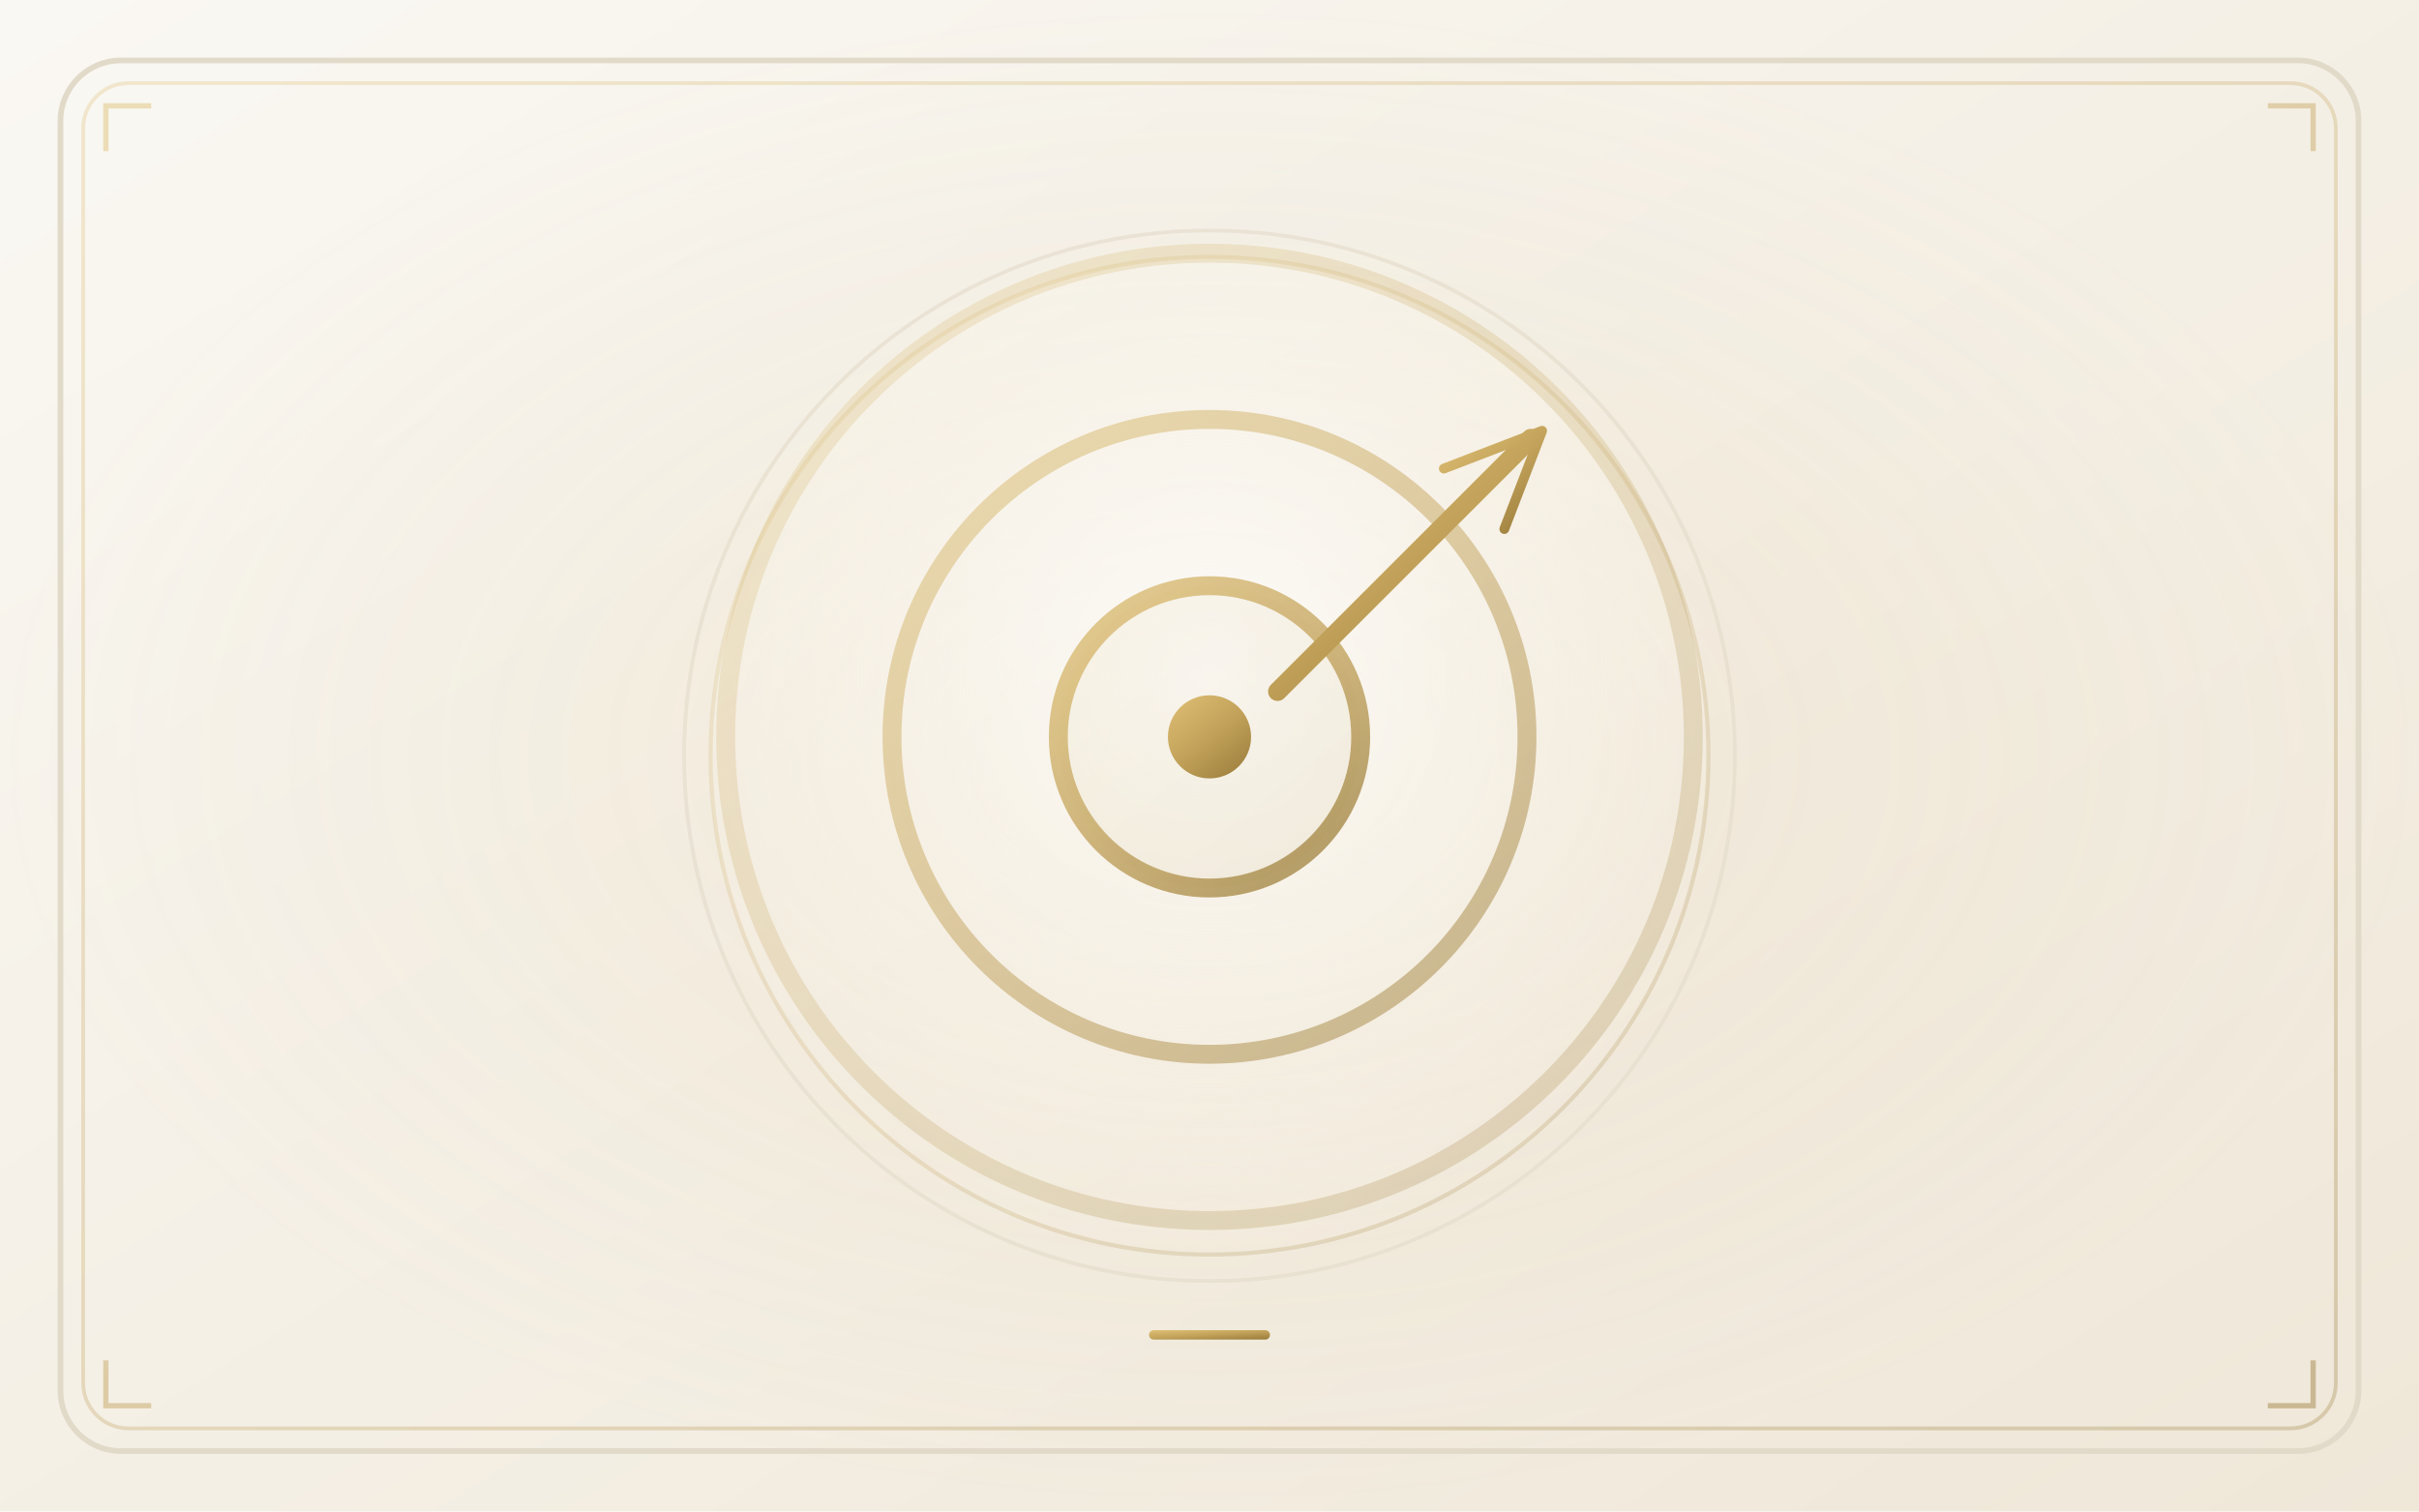
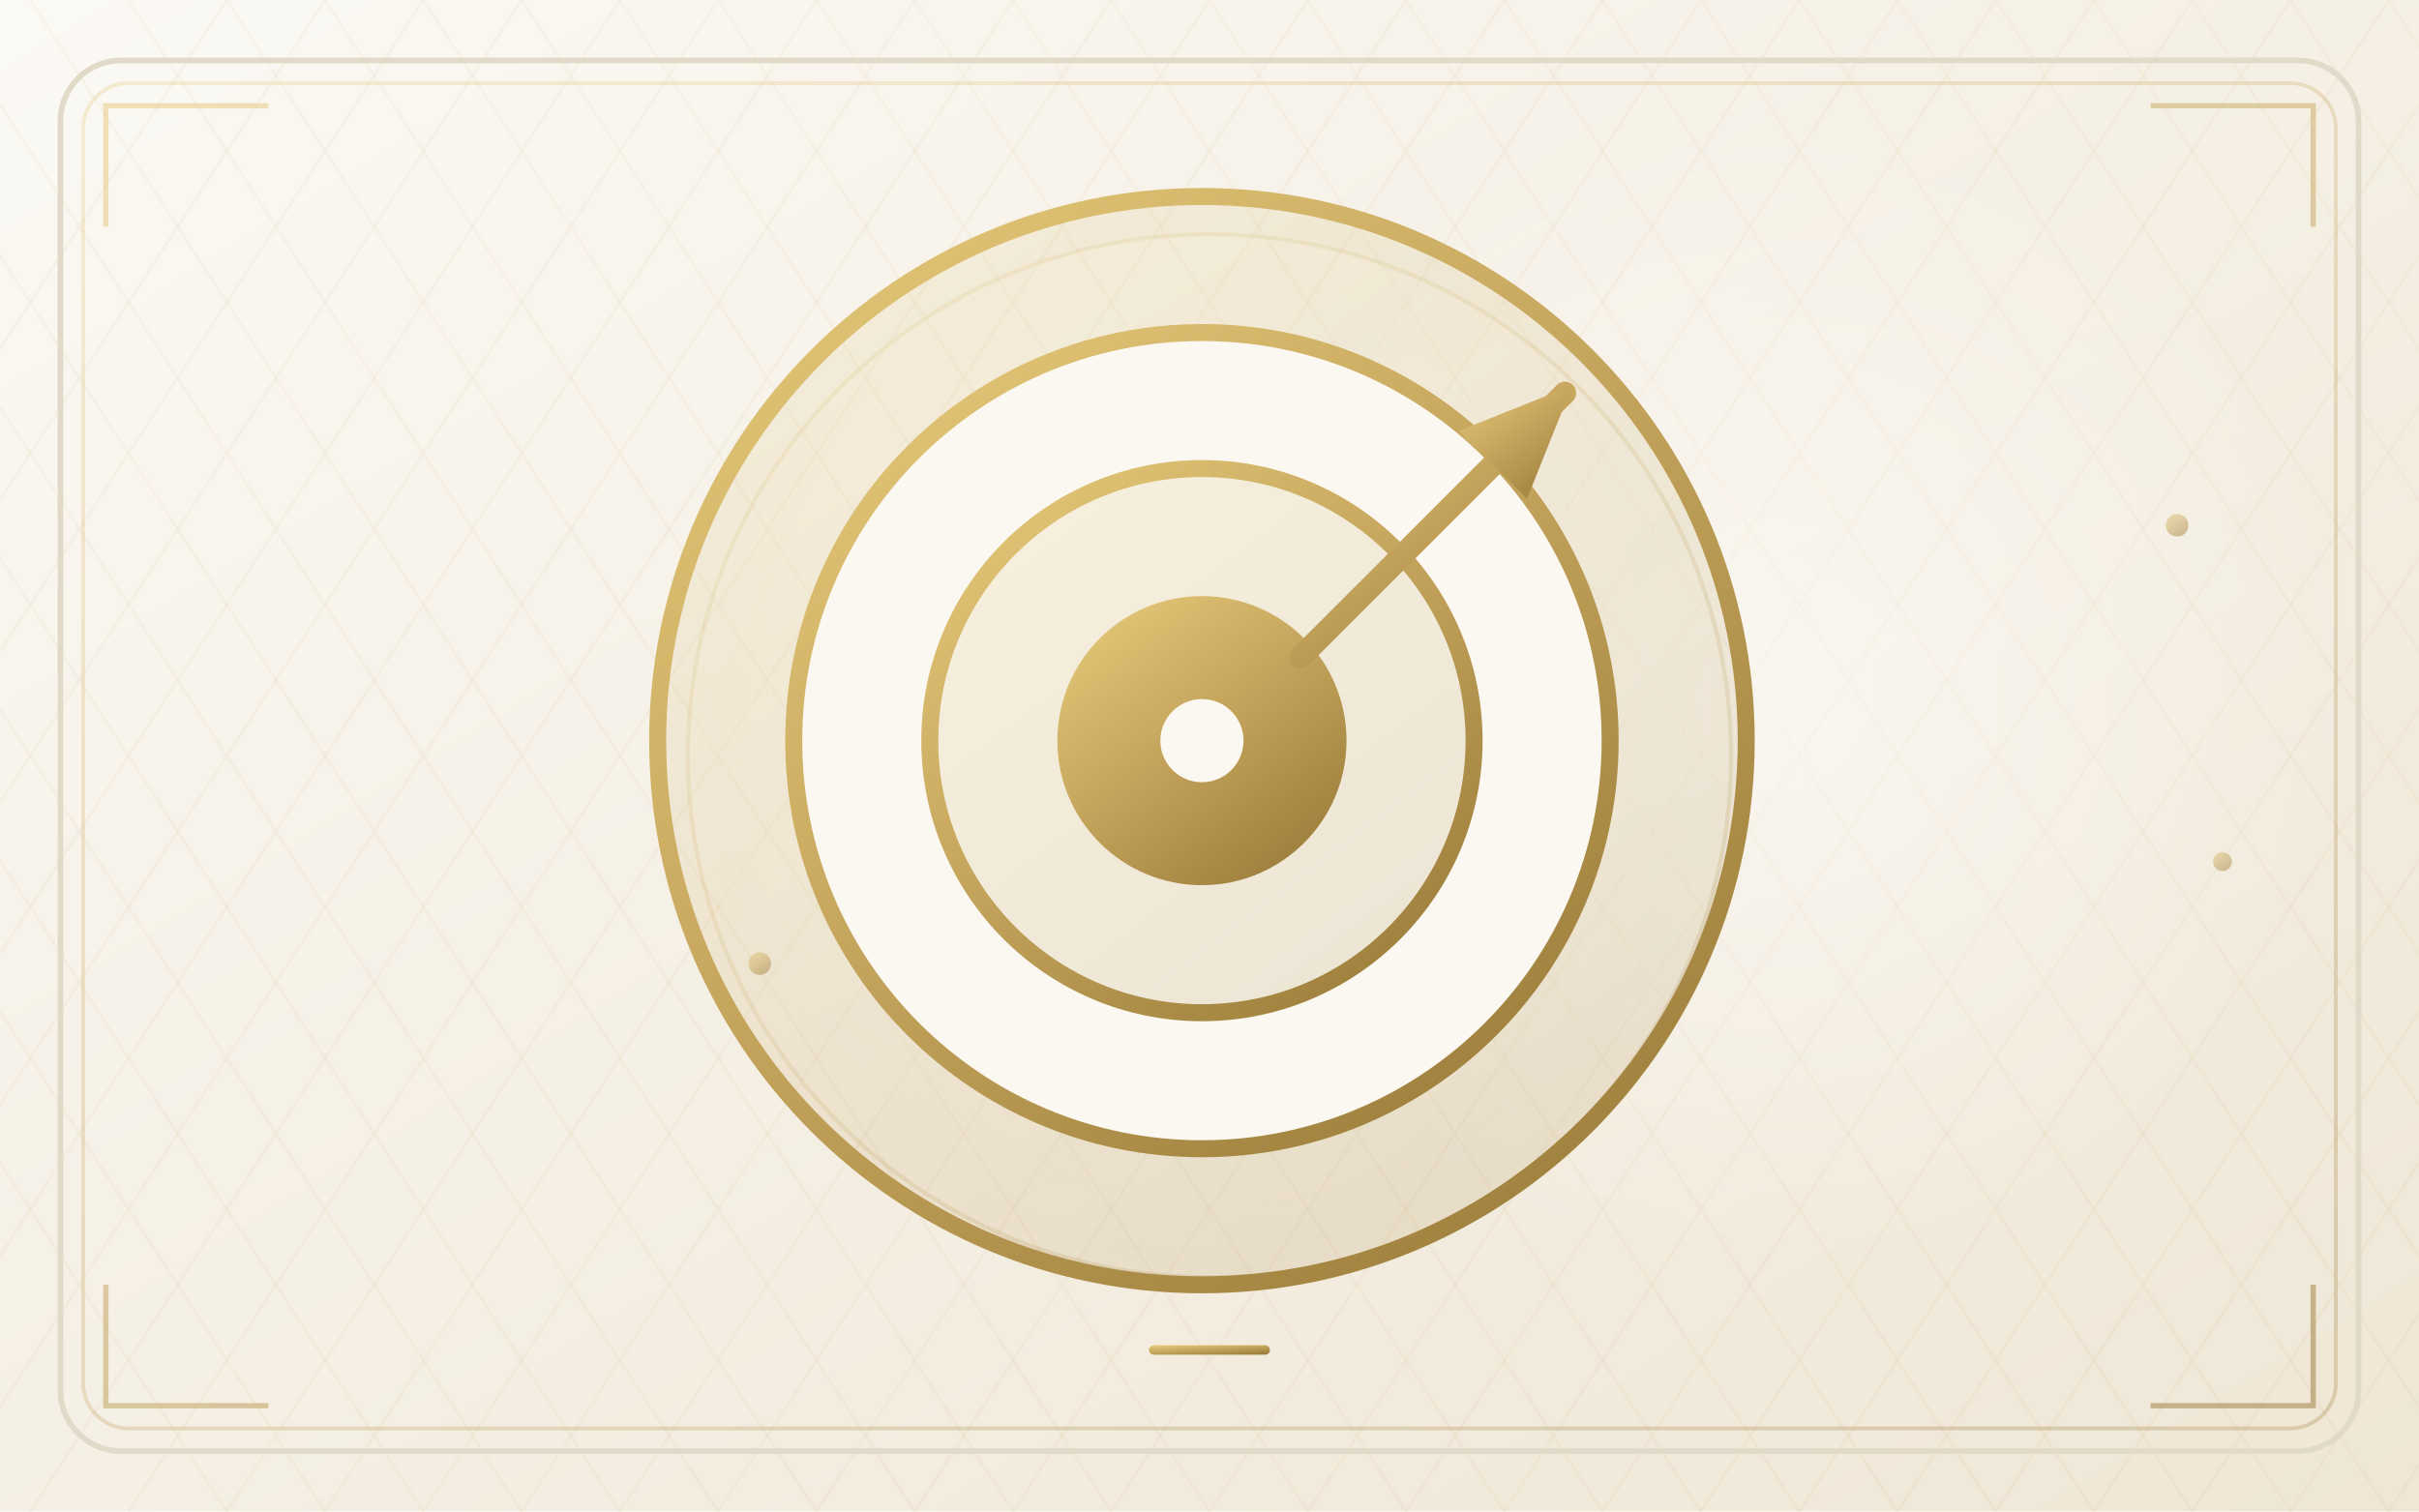
<svg xmlns="http://www.w3.org/2000/svg" viewBox="0 0 640 400" width="640" height="400">
  <defs>
    <linearGradient id="bgg" x1="0" y1="0" x2="1" y2="1">
-       <stop offset="0" stop-color="#faf8f3" />
-       <stop offset="1" stop-color="#efe7d8" />
+       <stop offset="0" stop-color="#fbf9f4" />
+       <stop offset="1" stop-color="#efe6d5" />
    </linearGradient>
-     <linearGradient id="gg" x1="0.1" y1="0" x2="0.9" y2="1">
-       <stop offset="0" stop-color="#dcbd72" />
+     <linearGradient id="gg" x1="0.12" y1="0" x2="0.88" y2="1">
+       <stop offset="0" stop-color="#e3c777" />
      <stop offset="0.5" stop-color="#c2a25a" />
-       <stop offset="1" stop-color="#9c7e3c" />
+       <stop offset="1" stop-color="#9a7c39" />
    </linearGradient>
-     <radialGradient id="glow" cx="0.5" cy="0.5" r="0.5">
-       <stop offset="0" stop-color="#caa968" stop-opacity="0.12" />
-       <stop offset="1" stop-color="#caa968" stop-opacity="0" />
+     <linearGradient id="tg" x1="0" y1="0" x2="1" y2="1">
+       <stop offset="0" stop-color="#c9a45f" />
+       <stop offset="1" stop-color="#b9933f" />
+     </linearGradient>
+     <radialGradient id="duo" cx="0.5" cy="0.5" r="0.5">
+       <stop offset="0" stop-color="#ffffff" stop-opacity="0.5" />
+       <stop offset="1" stop-color="#ffffff" stop-opacity="0" />
    </radialGradient>
-     <radialGradient id="med" cx="0.5" cy="0.42" r="0.6">
-       <stop offset="0" stop-color="#ffffff" stop-opacity="0.85" />
-       <stop offset="0.7" stop-color="#fbf7ee" stop-opacity="0.35" />
+     <radialGradient id="med" cx="0.5" cy="0.42" r="0.62">
+       <stop offset="0" stop-color="#ffffff" stop-opacity="0.5" />
+       <stop offset="0.75" stop-color="#fbf7ee" stop-opacity="0.18" />
      <stop offset="1" stop-color="#fbf7ee" stop-opacity="0" />
    </radialGradient>
  </defs>
  <rect width="640" height="400" fill="url(#bgg)" />
-   <rect width="640" height="400" fill="url(#glow)" />
-   <circle cx="320" cy="200" r="132" fill="url(#med)" />
-   <circle cx="320" cy="200" r="132" fill="none" stroke="url(#gg)" stroke-width="1.1" opacity="0.22" />
-   <circle cx="320" cy="200" r="139" fill="none" stroke="#e2dac9" stroke-width="1" opacity="0.6" />
+   <line x1="-200" y1="0" x2="60" y2="400" stroke="url(#tg)" stroke-width="0.8" opacity="0.06" />
+   <line x1="60" y1="0" x2="-200" y2="400" stroke="url(#tg)" stroke-width="0.8" opacity="0.06" />
+   <line x1="-174" y1="0" x2="86" y2="400" stroke="url(#tg)" stroke-width="0.8" opacity="0.06" />
+   <line x1="86" y1="0" x2="-174" y2="400" stroke="url(#tg)" stroke-width="0.8" opacity="0.06" />
+   <line x1="-148" y1="0" x2="112" y2="400" stroke="url(#tg)" stroke-width="0.8" opacity="0.06" />
+   <line x1="112" y1="0" x2="-148" y2="400" stroke="url(#tg)" stroke-width="0.8" opacity="0.06" />
+   <line x1="-122" y1="0" x2="138" y2="400" stroke="url(#tg)" stroke-width="0.8" opacity="0.06" />
+   <line x1="138" y1="0" x2="-122" y2="400" stroke="url(#tg)" stroke-width="0.8" opacity="0.06" />
+   <line x1="-96" y1="0" x2="164" y2="400" stroke="url(#tg)" stroke-width="0.8" opacity="0.06" />
+   <line x1="164" y1="0" x2="-96" y2="400" stroke="url(#tg)" stroke-width="0.8" opacity="0.06" />
+   <line x1="-70" y1="0" x2="190" y2="400" stroke="url(#tg)" stroke-width="0.8" opacity="0.06" />
+   <line x1="190" y1="0" x2="-70" y2="400" stroke="url(#tg)" stroke-width="0.8" opacity="0.06" />
+   <line x1="-44" y1="0" x2="216" y2="400" stroke="url(#tg)" stroke-width="0.8" opacity="0.06" />
+   <line x1="216" y1="0" x2="-44" y2="400" stroke="url(#tg)" stroke-width="0.8" opacity="0.06" />
+   <line x1="-18" y1="0" x2="242" y2="400" stroke="url(#tg)" stroke-width="0.8" opacity="0.06" />
+   <line x1="242" y1="0" x2="-18" y2="400" stroke="url(#tg)" stroke-width="0.8" opacity="0.06" />
+   <line x1="8" y1="0" x2="268" y2="400" stroke="url(#tg)" stroke-width="0.8" opacity="0.06" />
+   <line x1="268" y1="0" x2="8" y2="400" stroke="url(#tg)" stroke-width="0.8" opacity="0.06" />
+   <line x1="34" y1="0" x2="294" y2="400" stroke="url(#tg)" stroke-width="0.8" opacity="0.06" />
+   <line x1="294" y1="0" x2="34" y2="400" stroke="url(#tg)" stroke-width="0.8" opacity="0.06" />
+   <line x1="60" y1="0" x2="320" y2="400" stroke="url(#tg)" stroke-width="0.8" opacity="0.06" />
+   <line x1="320" y1="0" x2="60" y2="400" stroke="url(#tg)" stroke-width="0.8" opacity="0.06" />
+   <line x1="86" y1="0" x2="346" y2="400" stroke="url(#tg)" stroke-width="0.8" opacity="0.06" />
+   <line x1="346" y1="0" x2="86" y2="400" stroke="url(#tg)" stroke-width="0.8" opacity="0.06" />
+   <line x1="112" y1="0" x2="372" y2="400" stroke="url(#tg)" stroke-width="0.8" opacity="0.06" />
+   <line x1="372" y1="0" x2="112" y2="400" stroke="url(#tg)" stroke-width="0.8" opacity="0.06" />
+   <line x1="138" y1="0" x2="398" y2="400" stroke="url(#tg)" stroke-width="0.8" opacity="0.06" />
+   <line x1="398" y1="0" x2="138" y2="400" stroke="url(#tg)" stroke-width="0.8" opacity="0.06" />
+   <line x1="164" y1="0" x2="424" y2="400" stroke="url(#tg)" stroke-width="0.8" opacity="0.06" />
+   <line x1="424" y1="0" x2="164" y2="400" stroke="url(#tg)" stroke-width="0.8" opacity="0.06" />
+   <line x1="190" y1="0" x2="450" y2="400" stroke="url(#tg)" stroke-width="0.8" opacity="0.06" />
+   <line x1="450" y1="0" x2="190" y2="400" stroke="url(#tg)" stroke-width="0.8" opacity="0.06" />
+   <line x1="216" y1="0" x2="476" y2="400" stroke="url(#tg)" stroke-width="0.8" opacity="0.06" />
+   <line x1="476" y1="0" x2="216" y2="400" stroke="url(#tg)" stroke-width="0.8" opacity="0.06" />
+   <line x1="242" y1="0" x2="502" y2="400" stroke="url(#tg)" stroke-width="0.8" opacity="0.06" />
+   <line x1="502" y1="0" x2="242" y2="400" stroke="url(#tg)" stroke-width="0.8" opacity="0.06" />
+   <line x1="268" y1="0" x2="528" y2="400" stroke="url(#tg)" stroke-width="0.8" opacity="0.06" />
+   <line x1="528" y1="0" x2="268" y2="400" stroke="url(#tg)" stroke-width="0.8" opacity="0.06" />
+   <line x1="294" y1="0" x2="554" y2="400" stroke="url(#tg)" stroke-width="0.8" opacity="0.06" />
+   <line x1="554" y1="0" x2="294" y2="400" stroke="url(#tg)" stroke-width="0.8" opacity="0.06" />
+   <line x1="320" y1="0" x2="580" y2="400" stroke="url(#tg)" stroke-width="0.8" opacity="0.06" />
+   <line x1="580" y1="0" x2="320" y2="400" stroke="url(#tg)" stroke-width="0.8" opacity="0.06" />
+   <line x1="346" y1="0" x2="606" y2="400" stroke="url(#tg)" stroke-width="0.8" opacity="0.06" />
+   <line x1="606" y1="0" x2="346" y2="400" stroke="url(#tg)" stroke-width="0.8" opacity="0.06" />
+   <line x1="372" y1="0" x2="632" y2="400" stroke="url(#tg)" stroke-width="0.8" opacity="0.06" />
+   <line x1="632" y1="0" x2="372" y2="400" stroke="url(#tg)" stroke-width="0.8" opacity="0.06" />
+   <line x1="398" y1="0" x2="658" y2="400" stroke="url(#tg)" stroke-width="0.8" opacity="0.06" />
+   <line x1="658" y1="0" x2="398" y2="400" stroke="url(#tg)" stroke-width="0.8" opacity="0.06" />
+   <line x1="424" y1="0" x2="684" y2="400" stroke="url(#tg)" stroke-width="0.8" opacity="0.06" />
+   <line x1="684" y1="0" x2="424" y2="400" stroke="url(#tg)" stroke-width="0.8" opacity="0.06" />
+   <line x1="450" y1="0" x2="710" y2="400" stroke="url(#tg)" stroke-width="0.8" opacity="0.06" />
+   <line x1="710" y1="0" x2="450" y2="400" stroke="url(#tg)" stroke-width="0.8" opacity="0.06" />
+   <line x1="476" y1="0" x2="736" y2="400" stroke="url(#tg)" stroke-width="0.8" opacity="0.06" />
+   <line x1="736" y1="0" x2="476" y2="400" stroke="url(#tg)" stroke-width="0.8" opacity="0.06" />
+   <line x1="502" y1="0" x2="762" y2="400" stroke="url(#tg)" stroke-width="0.8" opacity="0.06" />
+   <line x1="762" y1="0" x2="502" y2="400" stroke="url(#tg)" stroke-width="0.8" opacity="0.06" />
+   <line x1="528" y1="0" x2="788" y2="400" stroke="url(#tg)" stroke-width="0.8" opacity="0.06" />
+   <line x1="788" y1="0" x2="528" y2="400" stroke="url(#tg)" stroke-width="0.8" opacity="0.06" />
+   <line x1="554" y1="0" x2="814" y2="400" stroke="url(#tg)" stroke-width="0.8" opacity="0.06" />
+   <line x1="814" y1="0" x2="554" y2="400" stroke="url(#tg)" stroke-width="0.8" opacity="0.06" />
+   <line x1="580" y1="0" x2="840" y2="400" stroke="url(#tg)" stroke-width="0.8" opacity="0.06" />
+   <line x1="840" y1="0" x2="580" y2="400" stroke="url(#tg)" stroke-width="0.8" opacity="0.06" />
+   <line x1="606" y1="0" x2="866" y2="400" stroke="url(#tg)" stroke-width="0.8" opacity="0.06" />
+   <line x1="866" y1="0" x2="606" y2="400" stroke="url(#tg)" stroke-width="0.8" opacity="0.06" />
+   <line x1="632" y1="0" x2="892" y2="400" stroke="url(#tg)" stroke-width="0.8" opacity="0.06" />
+   <line x1="892" y1="0" x2="632" y2="400" stroke="url(#tg)" stroke-width="0.8" opacity="0.06" />
+   <line x1="658" y1="0" x2="918" y2="400" stroke="url(#tg)" stroke-width="0.8" opacity="0.06" />
+   <line x1="918" y1="0" x2="658" y2="400" stroke="url(#tg)" stroke-width="0.8" opacity="0.06" />
+   <line x1="684" y1="0" x2="944" y2="400" stroke="url(#tg)" stroke-width="0.8" opacity="0.06" />
+   <line x1="944" y1="0" x2="684" y2="400" stroke="url(#tg)" stroke-width="0.8" opacity="0.06" />
+   <circle cx="470" cy="185" r="152" fill="url(#duo)" />
+   <circle cx="320" cy="200" r="138" fill="url(#med)" />
+   <circle cx="320" cy="200" r="138" fill="none" stroke="url(#gg)" stroke-width="1.1" opacity="0.18" />
+   <g>
+     <circle cx="318" cy="196" r="144" fill="url(#gg)" opacity="0.16" />
+     <circle cx="318" cy="196" r="144" stroke="url(#gg)" fill="none" stroke-width="4.5" />
+     <circle cx="318" cy="196" r="108" fill="#fbf8f1" />
+     <circle cx="318" cy="196" r="108" stroke="url(#gg)" fill="none" stroke-width="4.5" />
+     <circle cx="318" cy="196" r="72" fill="url(#gg)" opacity="0.16" />
+     <circle cx="318" cy="196" r="72" stroke="url(#gg)" fill="none" stroke-width="4.5" />
+     <circle cx="318" cy="196" r="36" fill="url(#gg)" />
+     <circle cx="318" cy="196" r="36" stroke="url(#gg)" fill="none" stroke-width="4.5" />
+     <circle cx="318" cy="196" r="11" fill="#fbf8f1" />
+     <path d="M414 104 L344 174" stroke="url(#gg)" stroke-width="6" stroke-linecap="round" />
+     <path d="M404 132 l12 -30 l-30 12 Z" fill="url(#gg)" />
+   </g>
+   <circle cx="588" cy="228" r="2.5" fill="url(#gg)" opacity="0.5" />
+   <circle cx="576" cy="139" r="3" fill="url(#gg)" opacity="0.5" />
+   <circle cx="201" cy="255" r="3" fill="url(#gg)" opacity="0.5" />
  <rect x="16" y="16" width="608" height="368" fill="none" stroke="#e2dac9" stroke-width="1.5" rx="16" />
-   <rect x="22" y="22" width="596" height="356" fill="none" stroke="url(#gg)" stroke-width="1" rx="12" opacity="0.3" />
-   <path d="M28 40 V28 H40 M600 28 H612 V40 M612 360 V372 H600 M40 372 H28 V360" fill="none" stroke="url(#gg)" stroke-width="1.4" opacity="0.45" />
-   <g>
-     <circle cx="320" cy="195" r="40" stroke="url(#gg)" fill="none" stroke-width="5" stroke-linecap="round" stroke-linejoin="round" opacity="0.765" />
-     <circle cx="320" cy="195" r="84" stroke="url(#gg)" fill="none" stroke-width="5" stroke-linecap="round" stroke-linejoin="round" opacity="0.506" />
-     <circle cx="320" cy="195" r="128" stroke="url(#gg)" fill="none" stroke-width="5" stroke-linecap="round" stroke-linejoin="round" opacity="0.247" />
-     <circle cx="320" cy="195" r="40" fill="url(#gg)" opacity="0.08" />
-     <circle cx="320" cy="195" r="11" fill="url(#gg)" />
-     <path d="M405 116 L338 183" stroke="url(#gg)" fill="none" stroke-width="5" stroke-linecap="round" stroke-linejoin="round" />
-     <path d="M398 140 l10 -26 l-26 10" stroke="url(#gg)" fill="none" stroke-width="2.6" stroke-linecap="round" stroke-linejoin="round" />
-   </g>
-   <rect x="304" y="352" width="32" height="2.5" rx="1.25" fill="url(#gg)" />
+   <rect x="22" y="22" width="596" height="356" fill="none" stroke="url(#gg)" stroke-width="1" rx="12" opacity="0.28" />
+   <path d="M28 60 V28 H71 M569 28 H612 V60 M612 340 V372 H569 M71 372 H28 V340" fill="none" stroke="url(#gg)" stroke-width="1.4" opacity="0.5" />
+   <rect x="304" y="356" width="32" height="2.5" rx="1.25" fill="url(#gg)" />
</svg>
